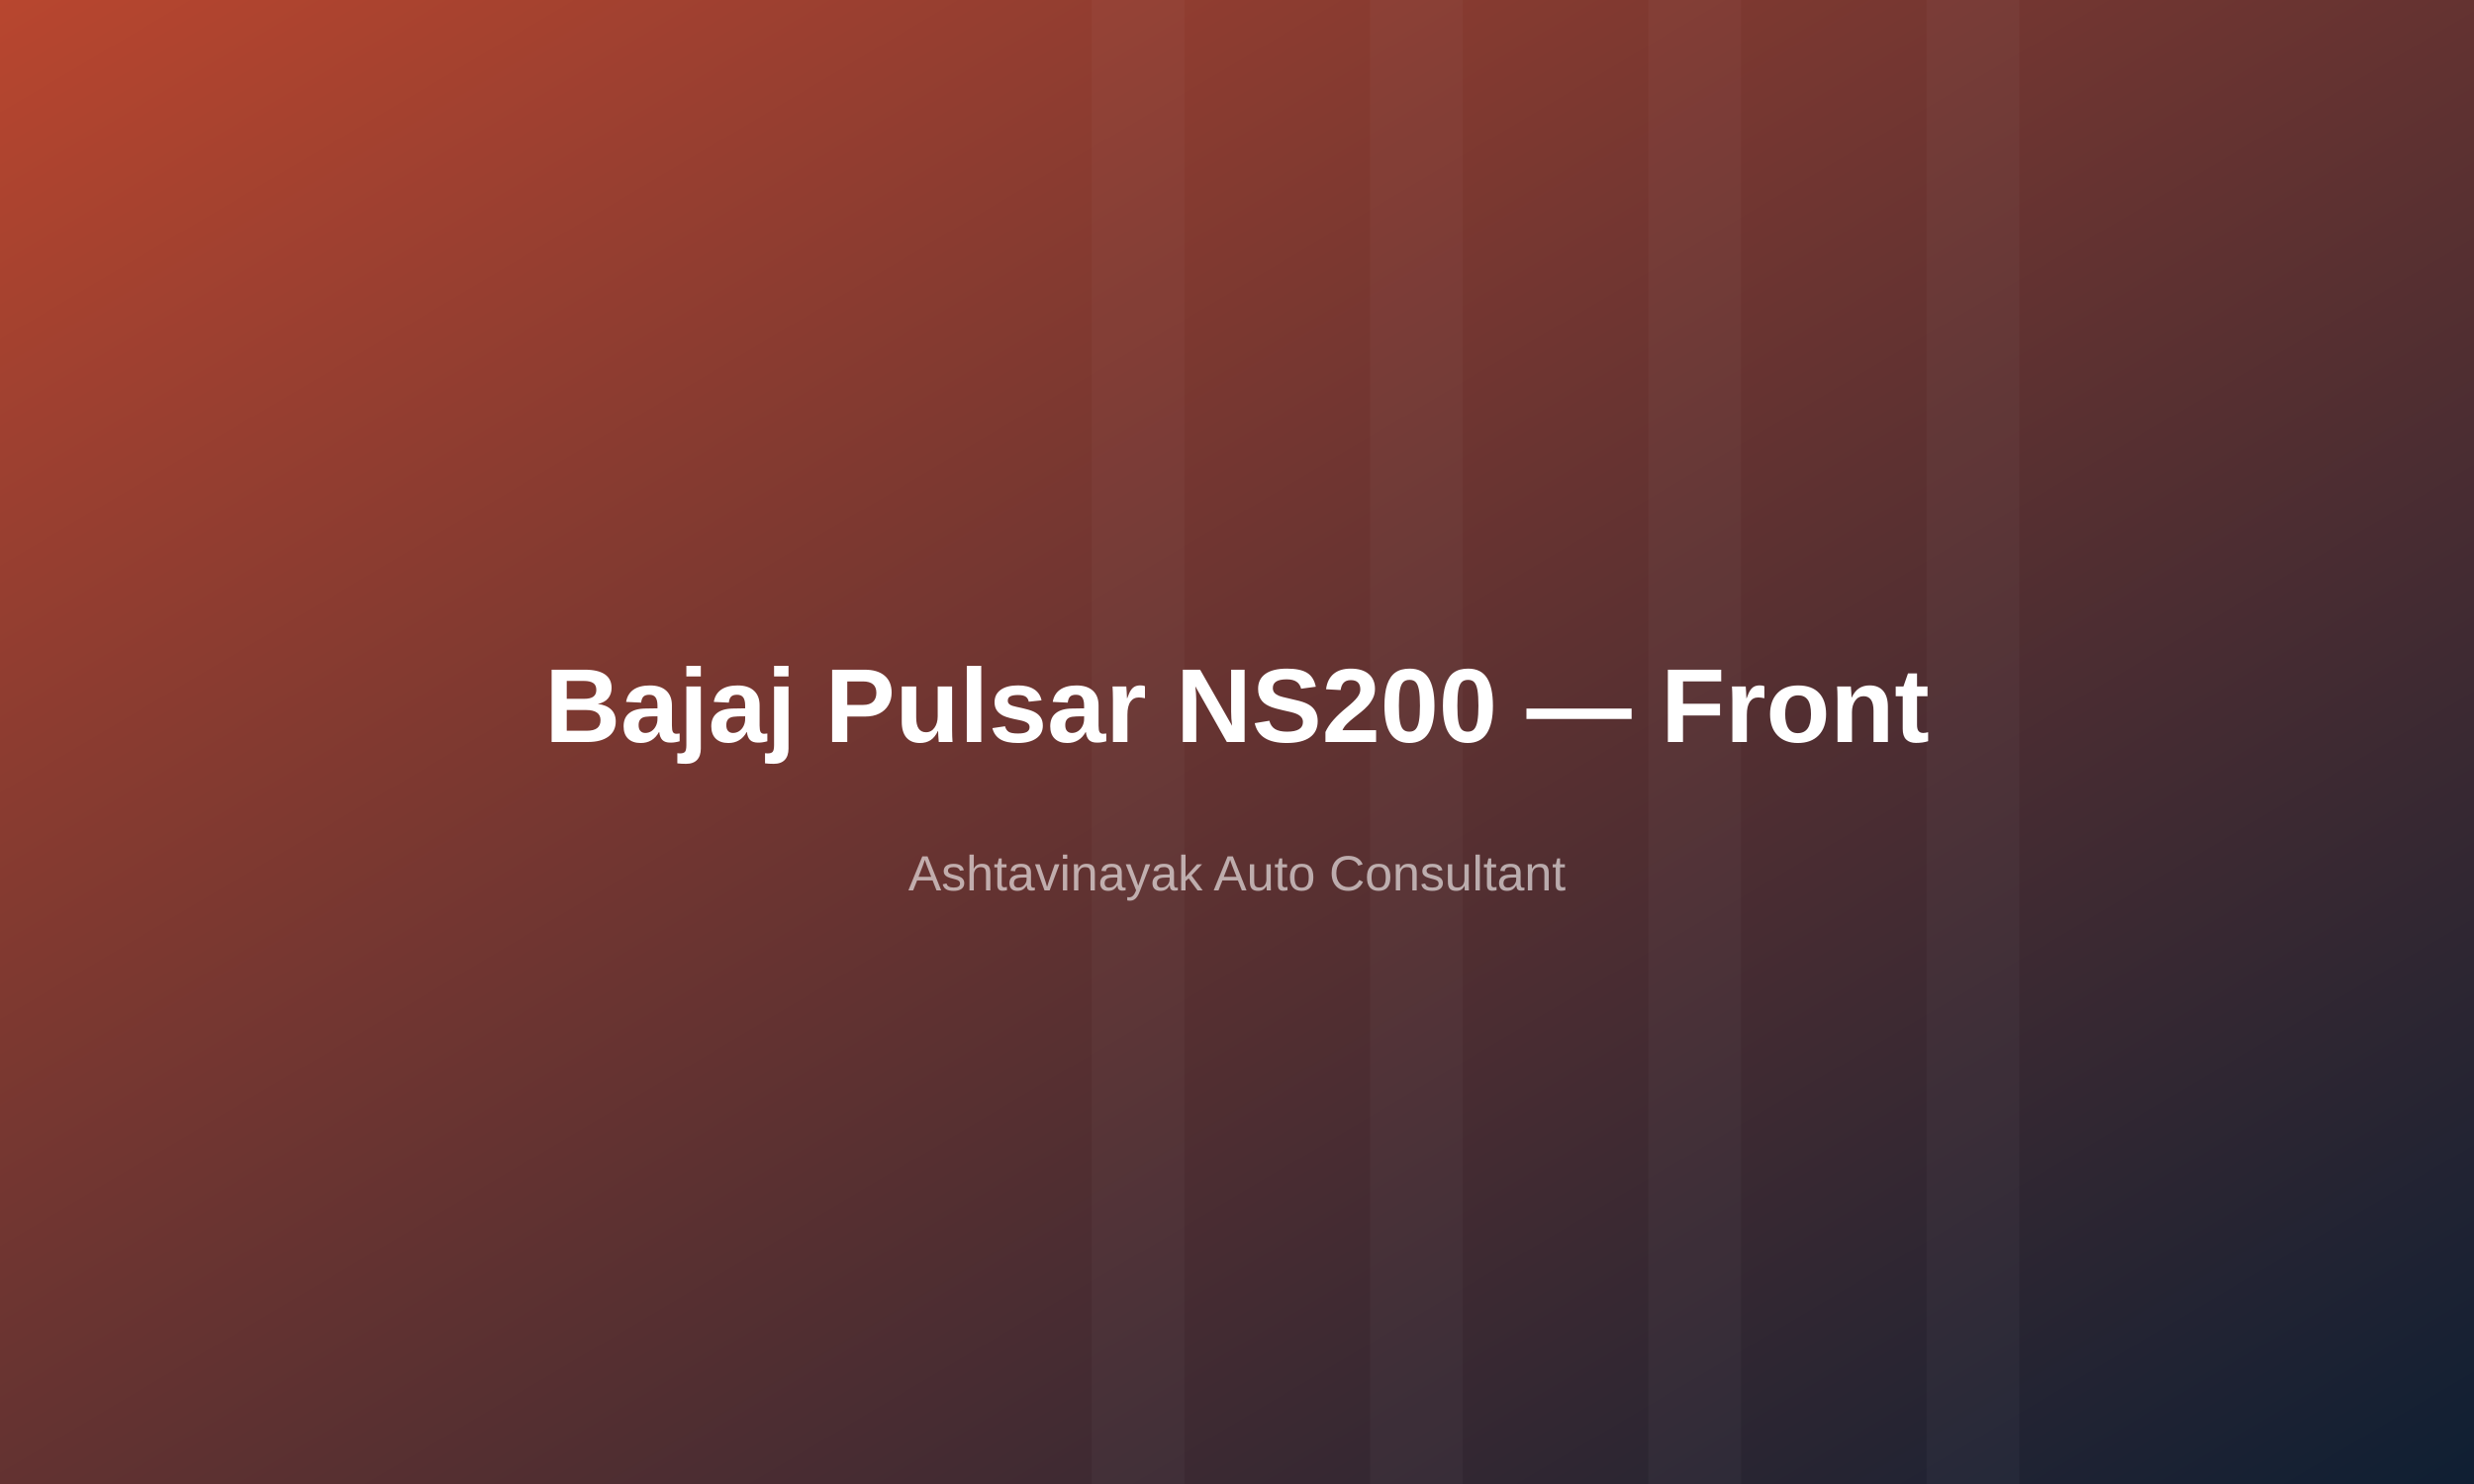
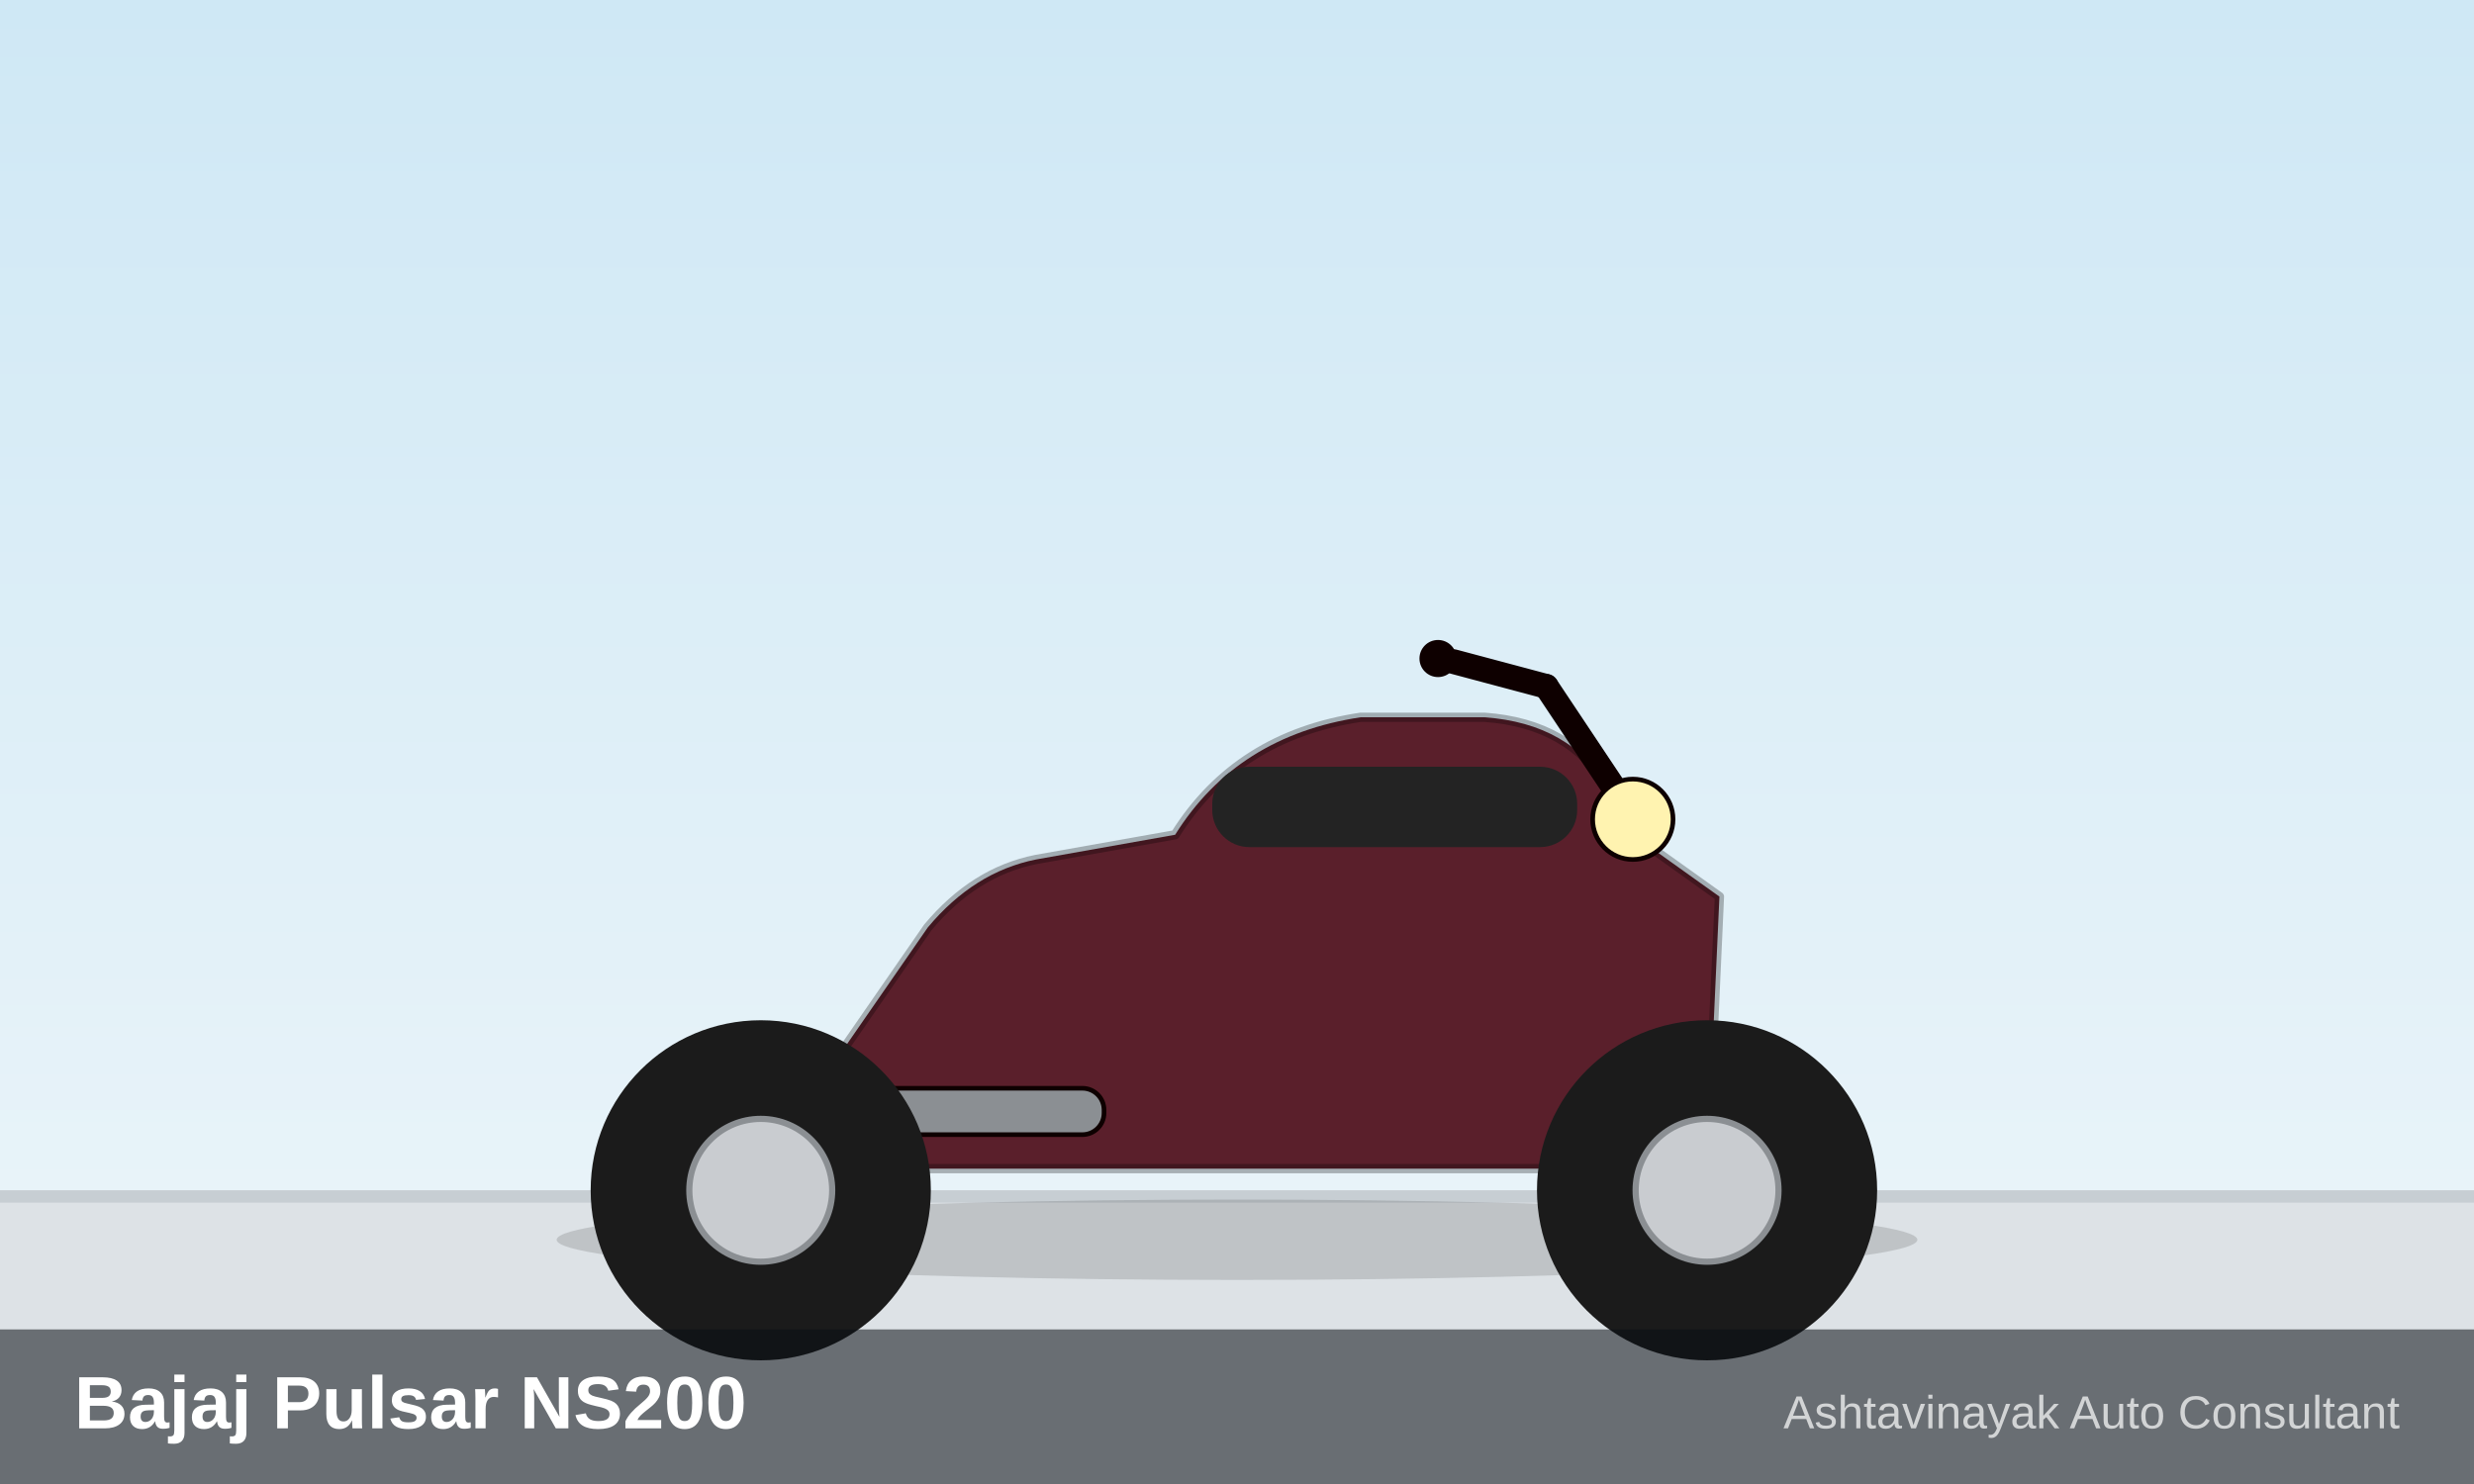
<svg xmlns="http://www.w3.org/2000/svg" width="800" height="480" viewBox="0 0 800 480">
  <defs>
-     <linearGradient id="g29" x1="0" y1="0" x2="1" y2="1">
-       <stop offset="0" stop-color="#b8462f" />
-       <stop offset="1" stop-color="#0f1f33" />
+     <linearGradient id="sky" x1="0" y1="0" x2="0" y2="1">
+       <stop offset="0" stop-color="#cfe8f5" />
+       <stop offset="1" stop-color="#eef6fa" />
    </linearGradient>
  </defs>
-   <rect width="800" height="480" fill="url(#g29)" />
-   <rect x="353" y="0" width="30" height="480" fill="white" opacity="0.03" />
-   <rect x="443" y="0" width="30" height="480" fill="white" opacity="0.03" />
-   <rect x="533" y="0" width="30" height="480" fill="white" opacity="0.03" />
-   <rect x="623" y="0" width="30" height="480" fill="white" opacity="0.03" />
-   <text x="50%" y="50%" text-anchor="middle" font-family="Arial, sans-serif" font-size="34" font-weight="700" fill="white">Bajaj Pulsar NS200 — Front</text>
-   <text x="50%" y="60%" text-anchor="middle" font-family="Arial, sans-serif" font-size="16" fill="rgba(255,255,255,0.6)">Ashtavinayak Auto Consultant</text>
+   <rect width="800" height="480" fill="url(#sky)" />
+   <rect x="0" y="385" width="800" height="95" fill="#dde2e6" />
+   <rect x="0" y="385" width="800" height="4" fill="#c7ced3" />
+   <ellipse cx="400" cy="401" rx="220" ry="13" fill="#000" opacity="0.14" />
+   <path d="M 246,378 L 300,300 Q 315,282 335,278 L 380,270 Q 400,238 440,232 L 480,232 Q 508,234 520,255 L 528,270 L 556,290 L 552,378 Z" fill="#5a1f2b" stroke="rgba(0,0,0,0.28)" stroke-width="3" stroke-linejoin="round" />
+   <rect x="392" y="248" width="118" height="26" rx="12" fill="#232323" />
+   <rect x="262" y="352" width="95" height="15" rx="7" fill="#8b8f93" stroke="#0e0000" stroke-width="1.5" />
+   <path d="M 524,258 L 500,222" stroke="#0e0000" stroke-width="8" stroke-linecap="round" />
+   <path d="M 500,222 L 470,214" stroke="#0e0000" stroke-width="8" stroke-linecap="round" />
+   <circle cx="465" cy="213" r="6" fill="#0e0000" />
+   <circle cx="528" cy="265" r="13" fill="#fff3b0" stroke="#0e0000" stroke-width="1.5" />
+   <circle cx="246" cy="385" r="55" fill="#1b1b1b" />
+   <circle cx="246" cy="385" r="23.1" fill="#c9ccd0" />
+   <circle cx="246" cy="385" r="23.1" fill="none" stroke="#8b8f93" stroke-width="2" />
+   <circle cx="552" cy="385" r="55" fill="#1b1b1b" />
+   <circle cx="552" cy="385" r="23.1" fill="#c9ccd0" />
+   <circle cx="552" cy="385" r="23.1" fill="none" stroke="#8b8f93" stroke-width="2" />
+   <rect x="0" y="430" width="800" height="50" fill="rgba(10,15,20,0.55)" />
+   <text x="24" y="462" font-family="Arial, sans-serif" font-size="24" font-weight="700" fill="white">Bajaj Pulsar NS200</text>
+   <text x="776" y="462" text-anchor="end" font-family="Arial, sans-serif" font-size="15" fill="rgba(255,255,255,0.7)">Ashtavinayak Auto Consultant</text>
</svg>
